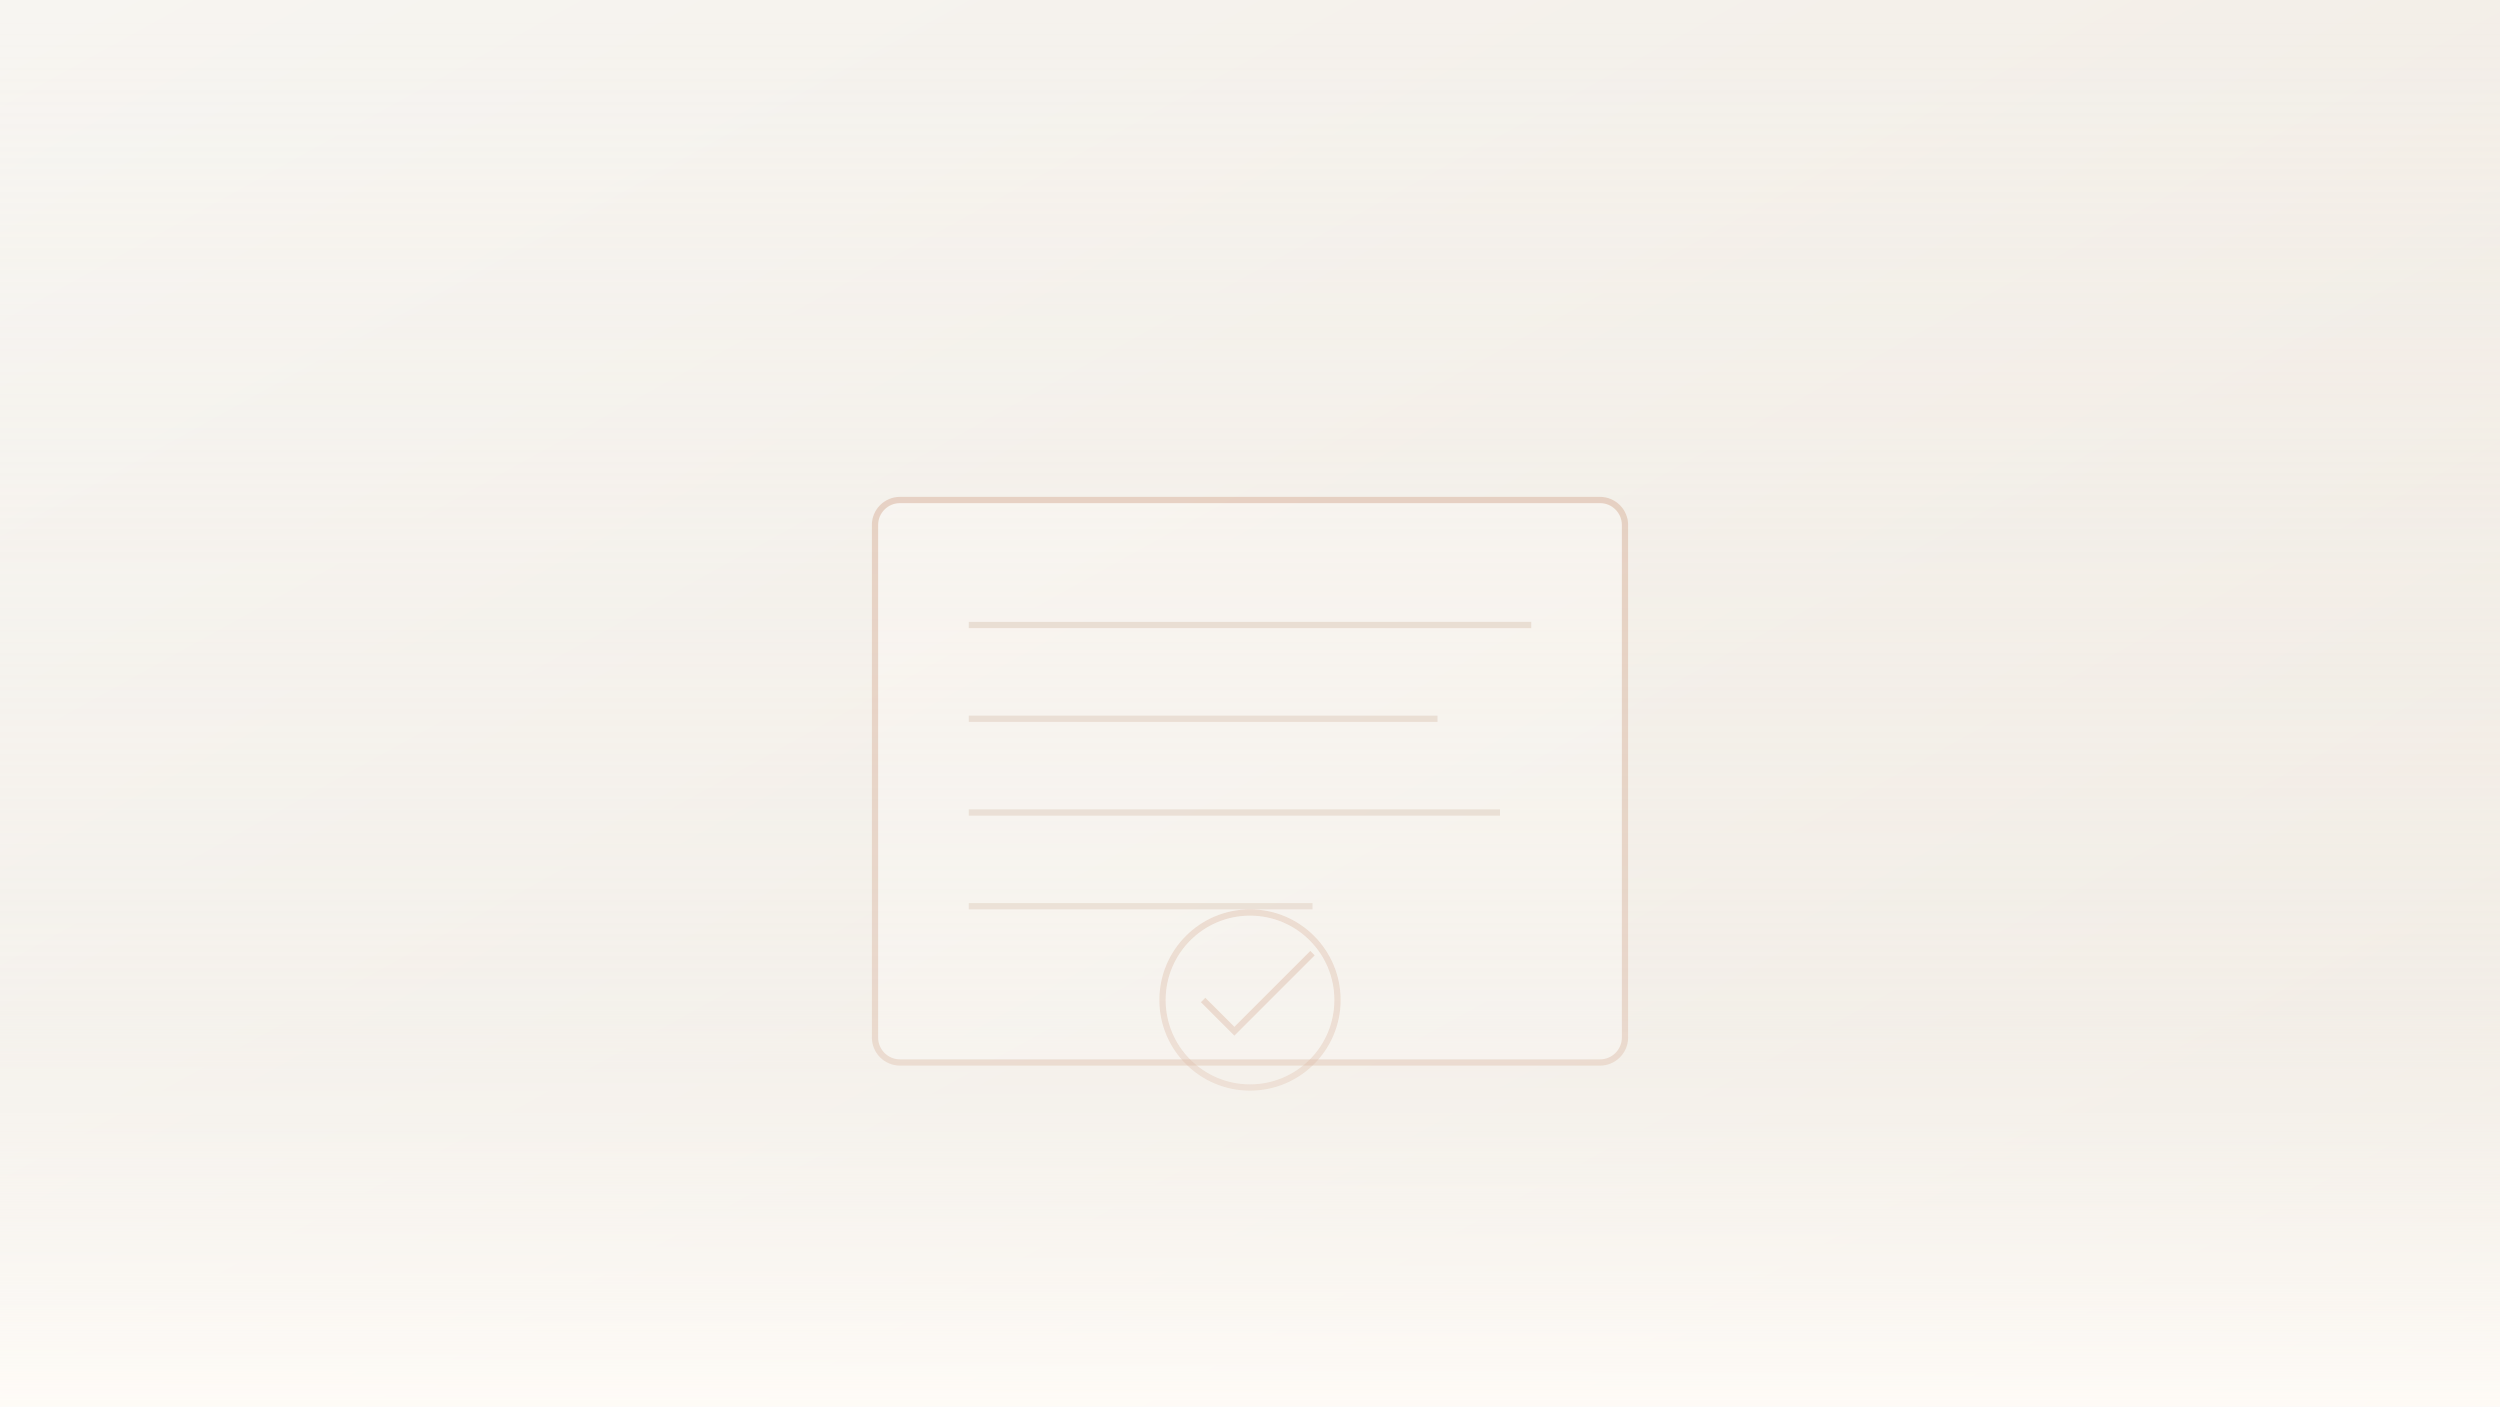
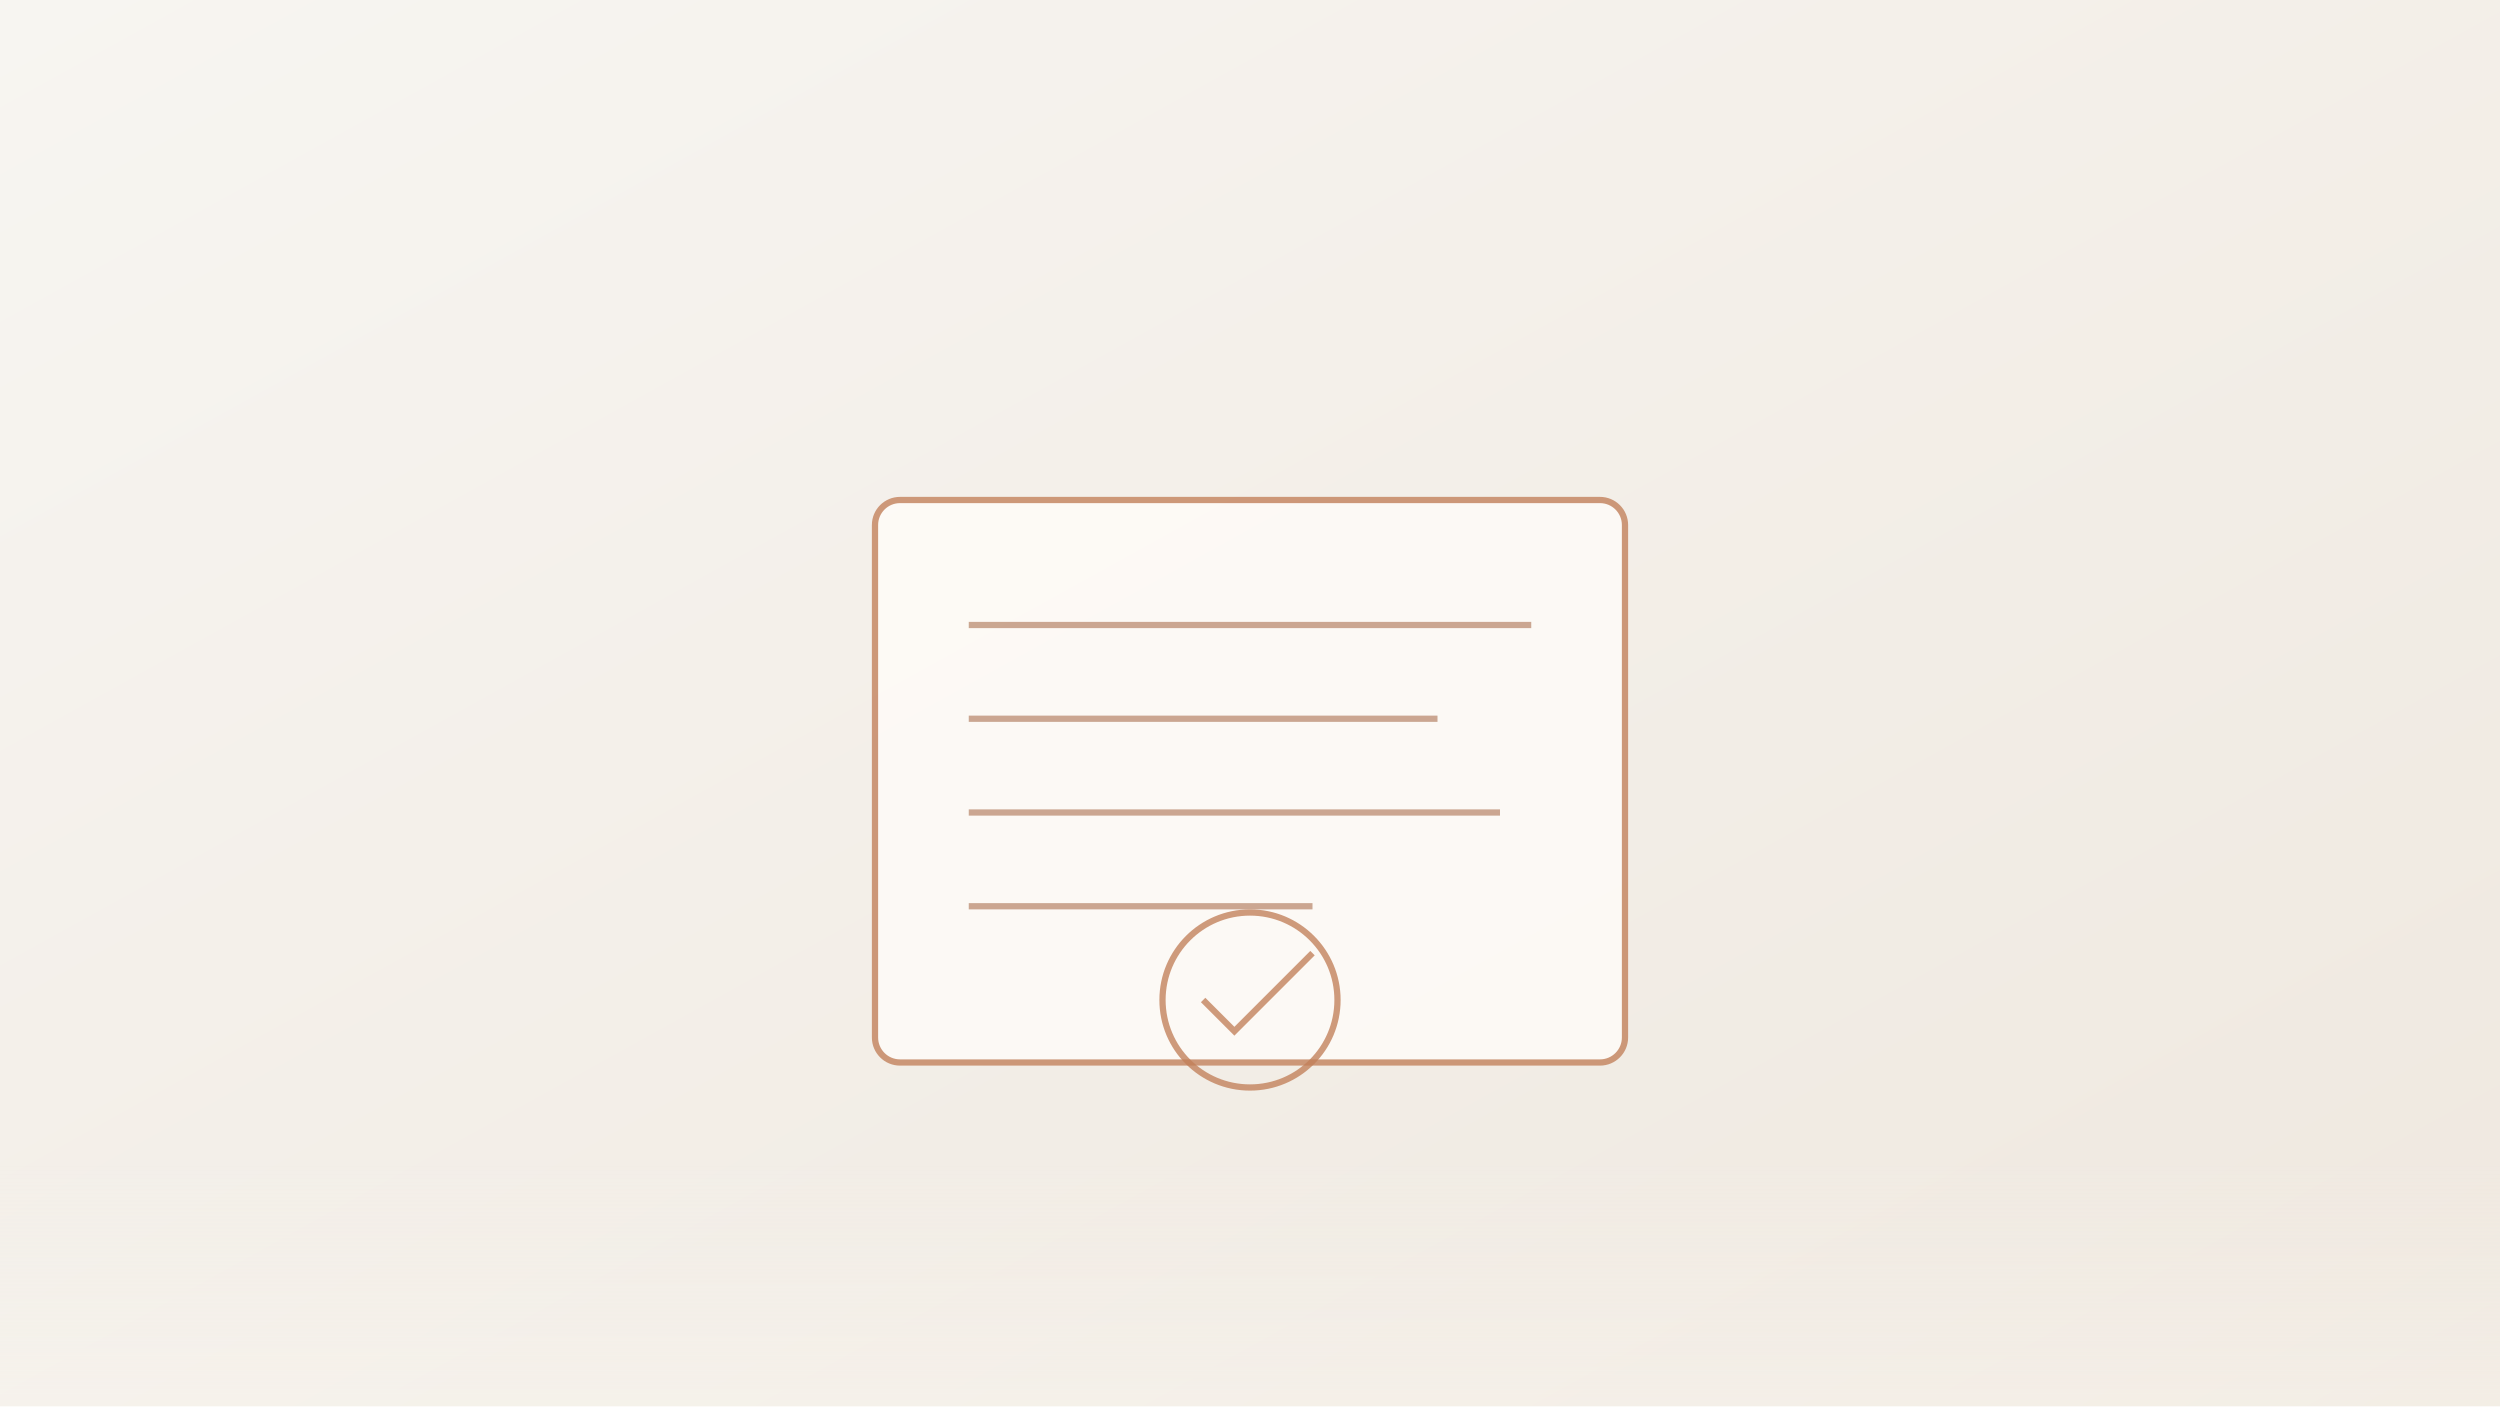
<svg xmlns="http://www.w3.org/2000/svg" viewBox="0 0 800 450" role="img" aria-hidden="true">
  <defs>
    <linearGradient id="bg-magnacarta" x1="0" y1="0" x2="1" y2="1">
      <stop offset="0%" stop-color="#f7f5f1" />
      <stop offset="100%" stop-color="#efe8df" />
    </linearGradient>
    <linearGradient id="scrim-magnacarta" x1="0.5" y1="0" x2="0.5" y2="1">
      <stop offset="0%" stop-color="#f7f5f1" stop-opacity="0" />
-       <stop offset="72%" stop-color="#f7f5f1" stop-opacity="0.35" />
-       <stop offset="100%" stop-color="#fffcf8" stop-opacity="0.92" />
+       <stop offset="82%" stop-color="#f7f5f1" stop-opacity="0" />
+       <stop offset="100%" stop-color="#fffcf8" stop-opacity="0.26" />
    </linearGradient>
  </defs>
  <rect width="800" height="450" fill="url(#bg-magnacarta)" />
-   <g opacity="0.95">
-     <rect x="280" y="160" width="240" height="180" rx="8" fill="#fffcf8" stroke="#c17f59" stroke-width="2" opacity="0.35" />
-     <path d="M310 200 H490 M310 230 H460 M310 260 H480 M310 290 H420" stroke="#a56845" stroke-width="2" opacity="0.22" />
-     <circle cx="400" cy="320" r="28" fill="none" stroke="#c17f59" stroke-width="2" opacity="0.3" />
-     <path d="M385 320 L395 330 L420 305" fill="none" stroke="#c17f59" stroke-width="2" opacity="0.35" />
+   <g>
+     <rect x="280" y="160" width="240" height="180" rx="8" fill="#fffcf8" stroke="#c17f59" stroke-width="2" opacity="0.78" />
+     <path d="M310 200 H490 M310 230 H460 M310 260 H480 M310 290 H420" stroke="#a56845" stroke-width="2" opacity="0.57" />
+     <circle cx="400" cy="320" r="28" fill="none" stroke="#c17f59" stroke-width="2" opacity="0.78" />
+     <path d="M385 320 L395 330 L420 305" fill="none" stroke="#c17f59" stroke-width="2" opacity="0.78" />
  </g>
  <rect width="800" height="450" fill="url(#scrim-magnacarta)" />
</svg>
